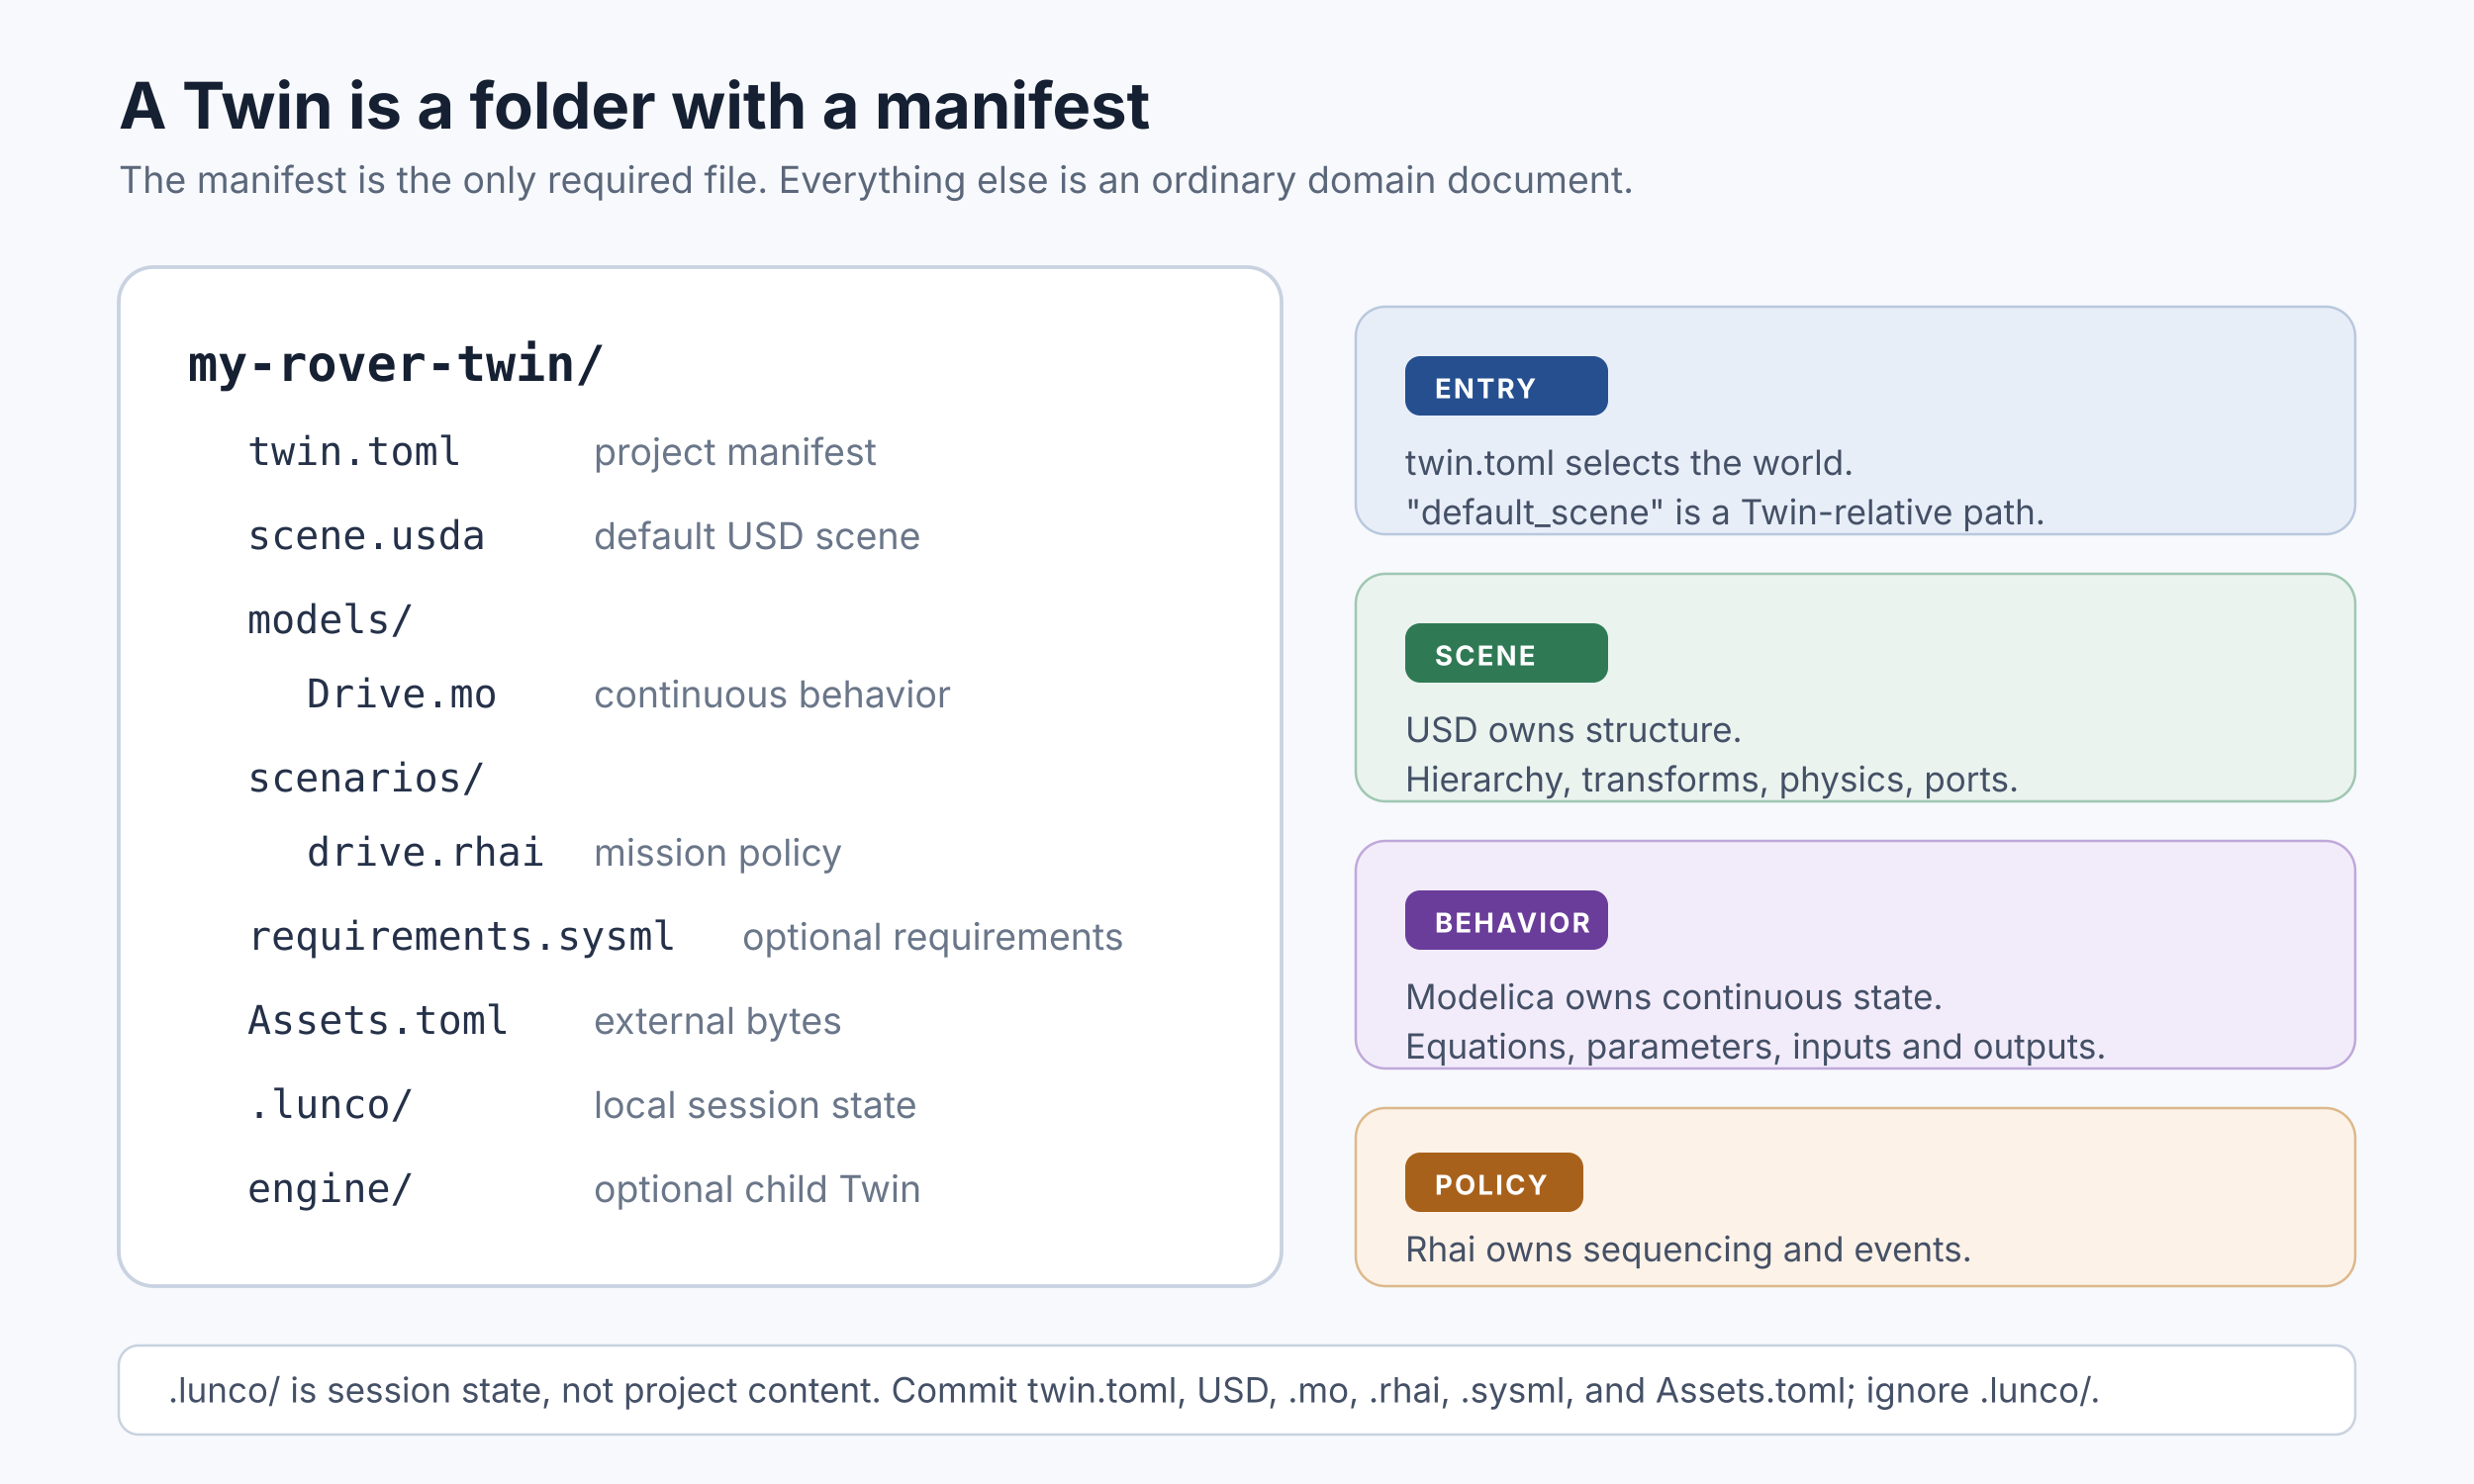
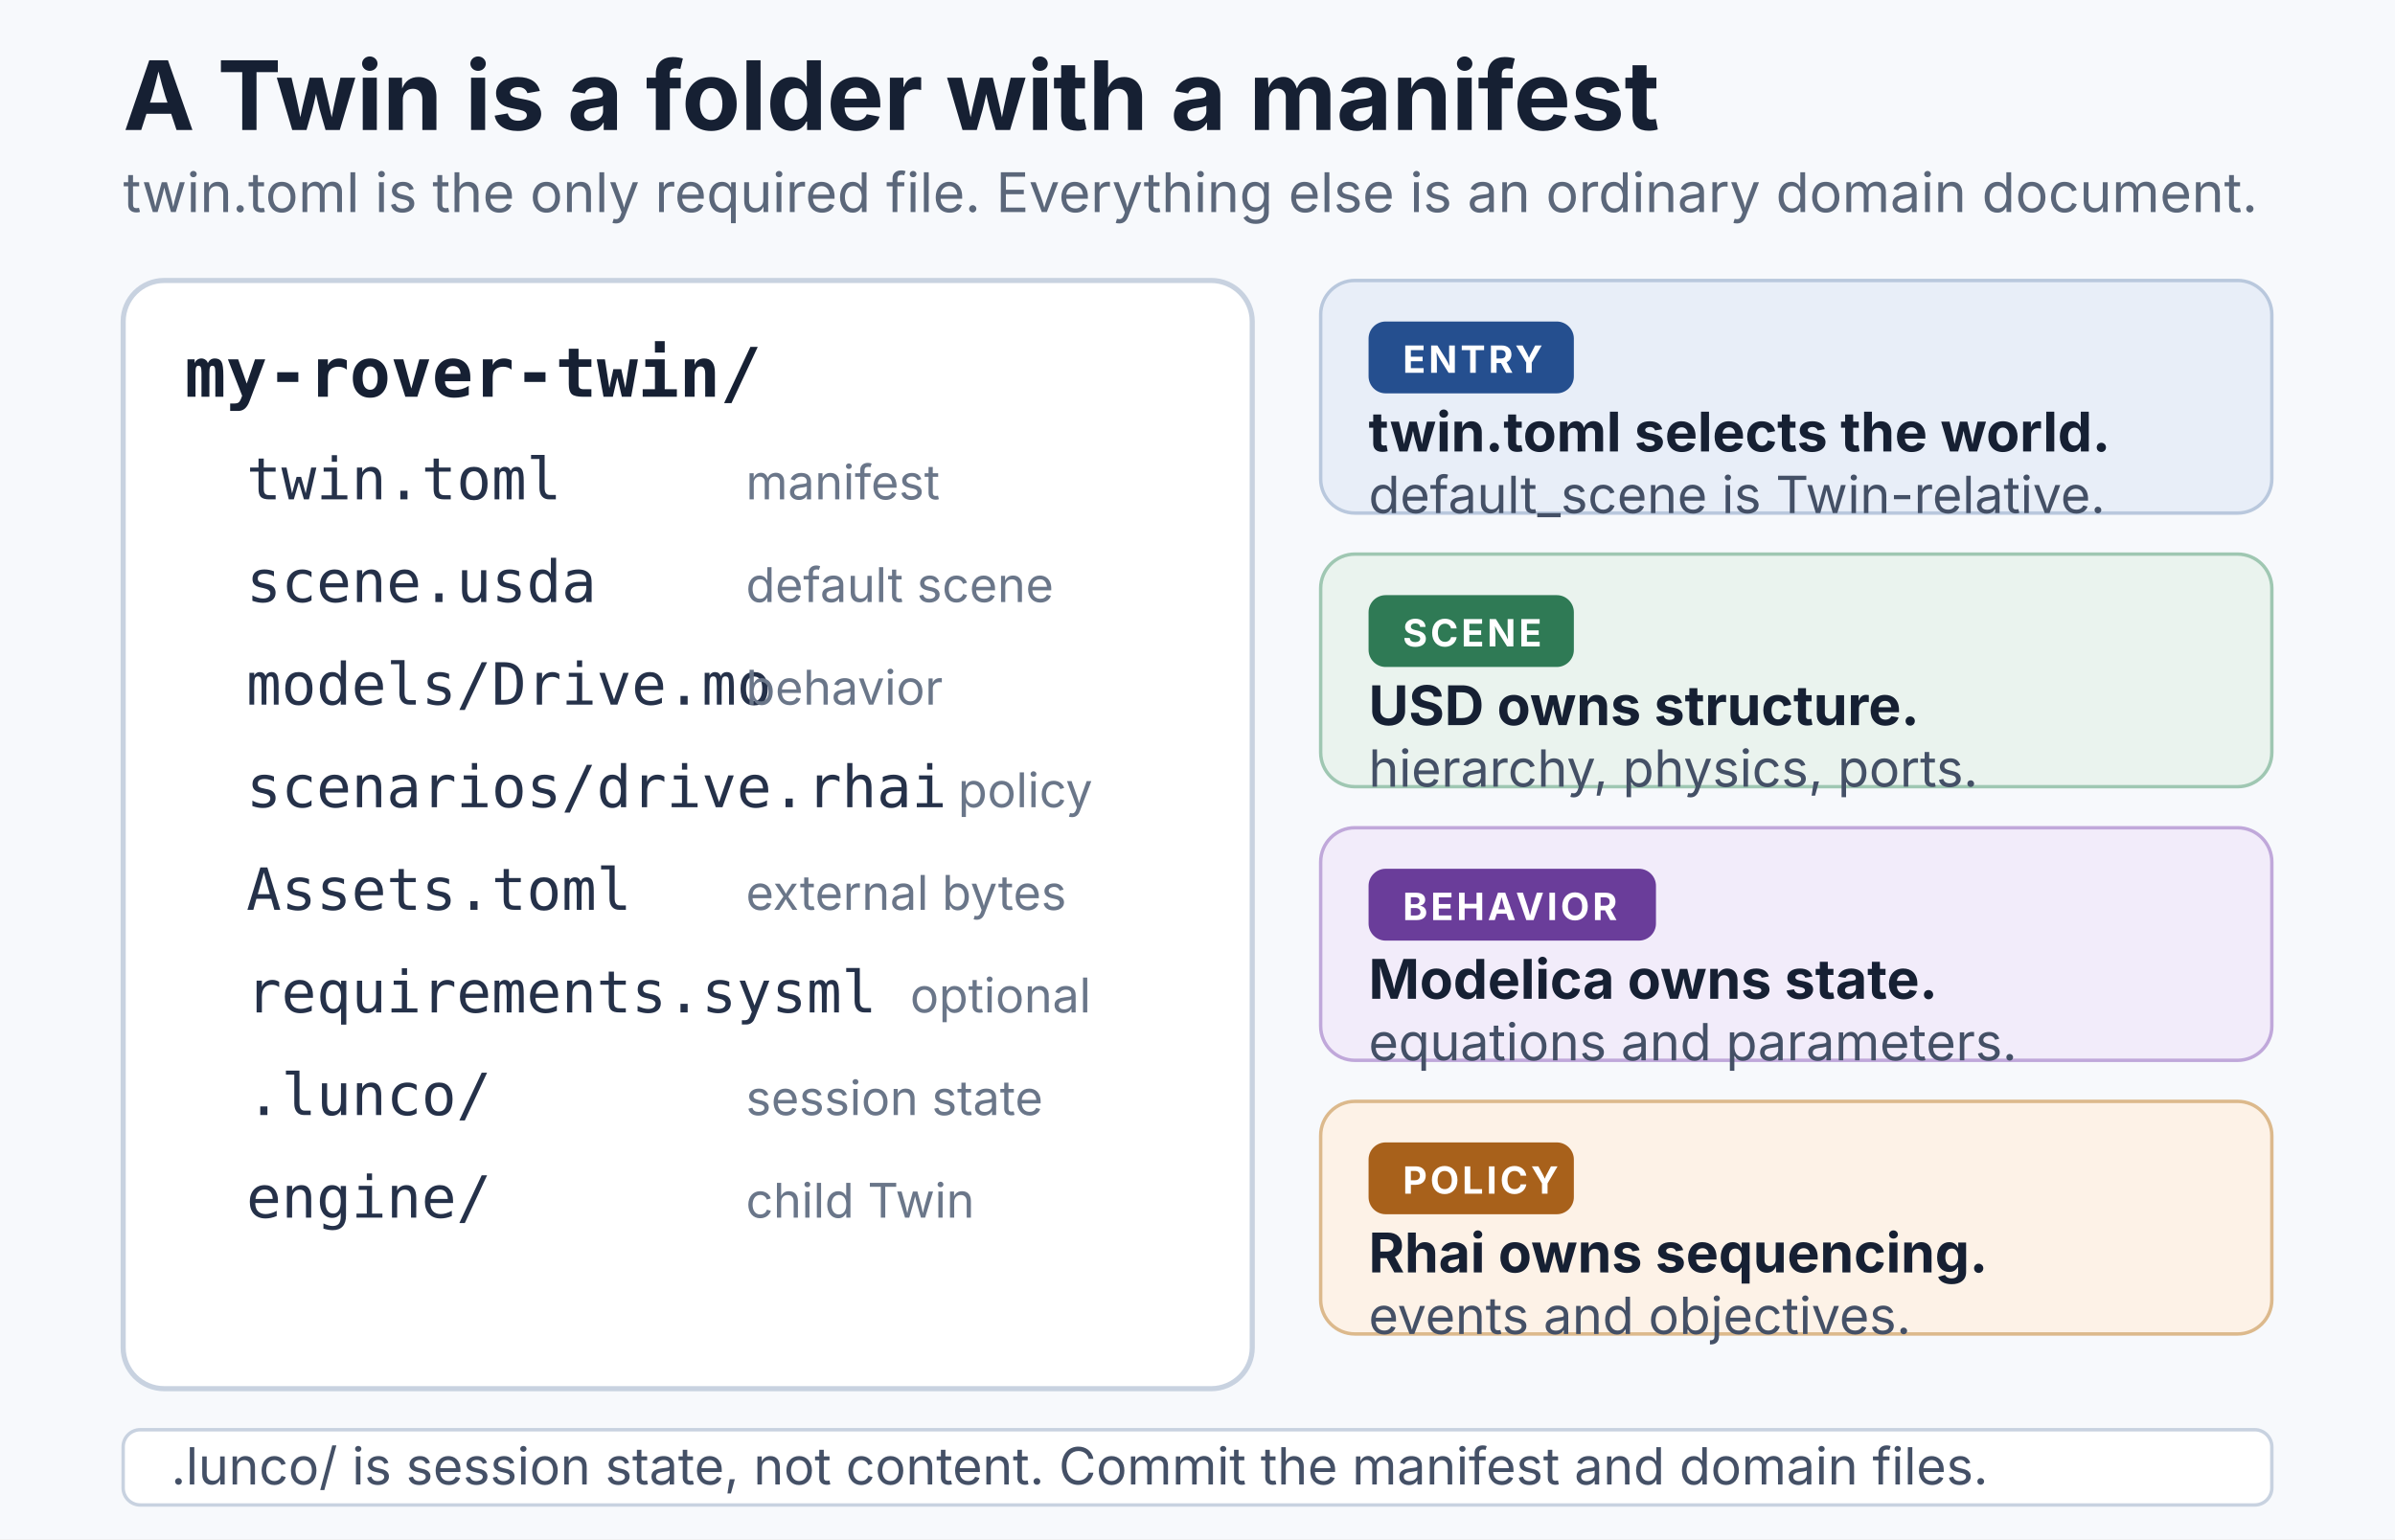
- <svg xmlns="http://www.w3.org/2000/svg" viewBox="0 0 1000 600" role="img" aria-labelledby="title desc">
+ <svg xmlns="http://www.w3.org/2000/svg" viewBox="0 0 700 450" role="img" aria-labelledby="title desc">
  <style>
    .canvas { fill: #f7f9fc; }
-     .title { fill: #162033; font-family: Inter, Segoe UI, Arial, sans-serif; font-size: 26px; font-weight: 700; }
-     .subtitle { fill: #5b677a; font-family: Inter, Segoe UI, Arial, sans-serif; font-size: 15px; font-weight: 400; }
+     .title { fill: #162033; font-family: Inter, Segoe UI, Arial, sans-serif; font-size: 28px; font-weight: 700; }
+     .subtitle { fill: #5b677a; font-family: Inter, Segoe UI, Arial, sans-serif; font-size: 16px; }
    .panel { fill: #ffffff; stroke: #c8d2e0; stroke-width: 1.5; }
    .folder { fill: #162033; font-family: SFMono-Regular, Consolas, monospace; font-size: 20px; font-weight: 700; }
-     .file { fill: #253149; font-family: SFMono-Regular, Consolas, monospace; font-size: 16px; font-weight: 400; }
-     .comment { fill: #6a7689; font-family: Inter, Segoe UI, Arial, sans-serif; font-size: 15px; font-weight: 400; }
-     .lead { fill: #445066; font-family: Inter, Segoe UI, Arial, sans-serif; font-size: 14px; font-weight: 400; }
+     .file { fill: #253149; font-family: SFMono-Regular, Consolas, monospace; font-size: 17px; }
+     .comment { fill: #6a7689; font-family: Inter, Segoe UI, Arial, sans-serif; font-size: 14px; }
+     .lead { fill: #445066; font-family: Inter, Segoe UI, Arial, sans-serif; font-size: 15px; }
+     .lead-strong { fill: #162033; font-family: Inter, Segoe UI, Arial, sans-serif; font-size: 16px; font-weight: 700; }
    .tag { fill: #ffffff; font-family: Inter, Segoe UI, Arial, sans-serif; font-size: 11px; font-weight: 700; letter-spacing: .08em; }
  </style>
-   <rect class="canvas" x="0" y="0" width="1000" height="600" />
-   <text class="title" x="48" y="52">A Twin is a folder with a manifest</text>
-   <text class="subtitle" x="48" y="78">The manifest is the only required file. Everything else is an ordinary domain document.</text>
-   <rect class="panel" x="48" y="108" width="470" height="412" rx="14" />
-   <text class="folder" x="76" y="154">my-rover-twin/</text>
-   <text class="file" x="100" y="188">twin.toml</text>
-   <text class="comment" x="240" y="188">project manifest</text>
-   <text class="file" x="100" y="222">scene.usda</text>
-   <text class="comment" x="240" y="222">default USD scene</text>
-   <text class="file" x="100" y="256">models/</text>
-   <text class="file" x="124" y="286">Drive.mo</text>
-   <text class="comment" x="240" y="286">continuous behavior</text>
-   <text class="file" x="100" y="320">scenarios/</text>
-   <text class="file" x="124" y="350">drive.rhai</text>
-   <text class="comment" x="240" y="350">mission policy</text>
-   <text class="file" x="100" y="384">requirements.sysml</text>
-   <text class="comment" x="300" y="384">optional requirements</text>
-   <text class="file" x="100" y="418">Assets.toml</text>
-   <text class="comment" x="240" y="418">external bytes</text>
-   <text class="file" x="100" y="452">.lunco/</text>
-   <text class="comment" x="240" y="452">local session state</text>
-   <text class="file" x="100" y="486">engine/</text>
-   <text class="comment" x="240" y="486">optional child Twin</text>
-   <rect x="548" y="124" width="404" height="92" rx="12" fill="#e8eef8" stroke="#b9c8dd" />
-   <rect x="568" y="144" width="82" height="24" rx="6" fill="#254f8f" />
-   <text class="tag" x="580" y="161">ENTRY</text>
-   <text class="lead" x="568" y="192" font-weight="700" fill="#162033">twin.toml selects the world.</text>
-   <text class="lead" x="568" y="212">"default_scene" is a Twin-relative path.</text>
-   <rect x="548" y="232" width="404" height="92" rx="12" fill="#eaf3ee" stroke="#9fc7b2" />
-   <rect x="568" y="252" width="82" height="24" rx="6" fill="#2f7a55" />
-   <text class="tag" x="580" y="269">SCENE</text>
-   <text class="lead" x="568" y="300" font-weight="700" fill="#162033">USD owns structure.</text>
-   <text class="lead" x="568" y="320">Hierarchy, transforms, physics, ports.</text>
-   <rect x="548" y="340" width="404" height="92" rx="12" fill="#f2ecfa" stroke="#c0a8da" />
-   <rect x="568" y="360" width="82" height="24" rx="6" fill="#6a3d9a" />
-   <text class="tag" x="580" y="377">BEHAVIOR</text>
-   <text class="lead" x="568" y="408" font-weight="700" fill="#162033">Modelica owns continuous state.</text>
-   <text class="lead" x="568" y="428">Equations, parameters, inputs and outputs.</text>
-   <rect x="548" y="448" width="404" height="72" rx="12" fill="#fdf2e7" stroke="#dcb98c" />
-   <rect x="568" y="466" width="72" height="24" rx="6" fill="#a8611b" />
-   <text class="tag" x="580" y="483">POLICY</text>
-   <text class="lead" x="568" y="510" font-weight="700" fill="#162033">Rhai owns sequencing and events.</text>
-   <rect x="48" y="544" width="904" height="36" rx="8" fill="#ffffff" stroke="#c8d2e0" />
-   <text class="lead" x="68" y="567">.lunco/ is session state, not project content. Commit twin.toml, USD, .mo, .rhai, .sysml, and Assets.toml; ignore .lunco/.</text>
+   <rect class="canvas" x="0" y="0" width="700" height="450" />
+   <text class="title" x="36" y="38">A Twin is a folder with a manifest</text>
+   <text class="subtitle" x="36" y="62">twin.toml is the only required file. Everything else is an ordinary domain document.</text>
+   <rect class="panel" x="36" y="82" width="330" height="324" rx="12" />
+   <text class="folder" x="54" y="116">my-rover-twin/</text>
+   <text class="file" x="72" y="146">twin.toml</text>
+   <text class="comment" x="218" y="146">manifest</text>
+   <text class="file" x="72" y="176">scene.usda</text>
+   <text class="comment" x="218" y="176">default scene</text>
+   <text class="file" x="72" y="206">models/Drive.mo</text>
+   <text class="comment" x="218" y="206">behavior</text>
+   <text class="file" x="72" y="236">scenarios/drive.rhai</text>
+   <text class="comment" x="280" y="236">policy</text>
+   <text class="file" x="72" y="266">Assets.toml</text>
+   <text class="comment" x="218" y="266">external bytes</text>
+   <text class="file" x="72" y="296">requirements.sysml</text>
+   <text class="comment" x="266" y="296">optional</text>
+   <text class="file" x="72" y="326">.lunco/</text>
+   <text class="comment" x="218" y="326">session state</text>
+   <text class="file" x="72" y="356">engine/</text>
+   <text class="comment" x="218" y="356">child Twin</text>
+   <rect x="386" y="82" width="278" height="68" rx="10" fill="#e8eef8" stroke="#b9c8dd" />
+   <rect x="400" y="94" width="60" height="21" rx="5" fill="#254f8f" />
+   <text class="tag" x="410" y="109">ENTRY</text>
+   <text class="lead-strong" x="400" y="132">twin.toml selects the world.</text>
+   <text class="lead" x="400" y="150">default_scene is Twin-relative.</text>
+   <rect x="386" y="162" width="278" height="68" rx="10" fill="#eaf3ee" stroke="#9fc7b2" />
+   <rect x="400" y="174" width="60" height="21" rx="5" fill="#2f7a55" />
+   <text class="tag" x="410" y="189">SCENE</text>
+   <text class="lead-strong" x="400" y="212">USD owns structure.</text>
+   <text class="lead" x="400" y="230">hierarchy, physics, ports.</text>
+   <rect x="386" y="242" width="278" height="68" rx="10" fill="#f2ecfa" stroke="#c0a8da" />
+   <rect x="400" y="254" width="84" height="21" rx="5" fill="#6a3d9a" />
+   <text class="tag" x="410" y="269">BEHAVIOR</text>
+   <text class="lead-strong" x="400" y="292">Modelica owns state.</text>
+   <text class="lead" x="400" y="310">equations and parameters.</text>
+   <rect x="386" y="322" width="278" height="68" rx="10" fill="#fdf2e7" stroke="#dcb98c" />
+   <rect x="400" y="334" width="60" height="21" rx="5" fill="#a8611b" />
+   <text class="tag" x="410" y="349">POLICY</text>
+   <text class="lead-strong" x="400" y="372">Rhai owns sequencing.</text>
+   <text class="lead" x="400" y="390">events and objectives.</text>
+   <rect x="36" y="418" width="628" height="22" rx="5" fill="#ffffff" stroke="#c8d2e0" />
+   <text class="lead" x="50" y="434">.lunco/ is session state, not content. Commit the manifest and domain files.</text>
</svg>
